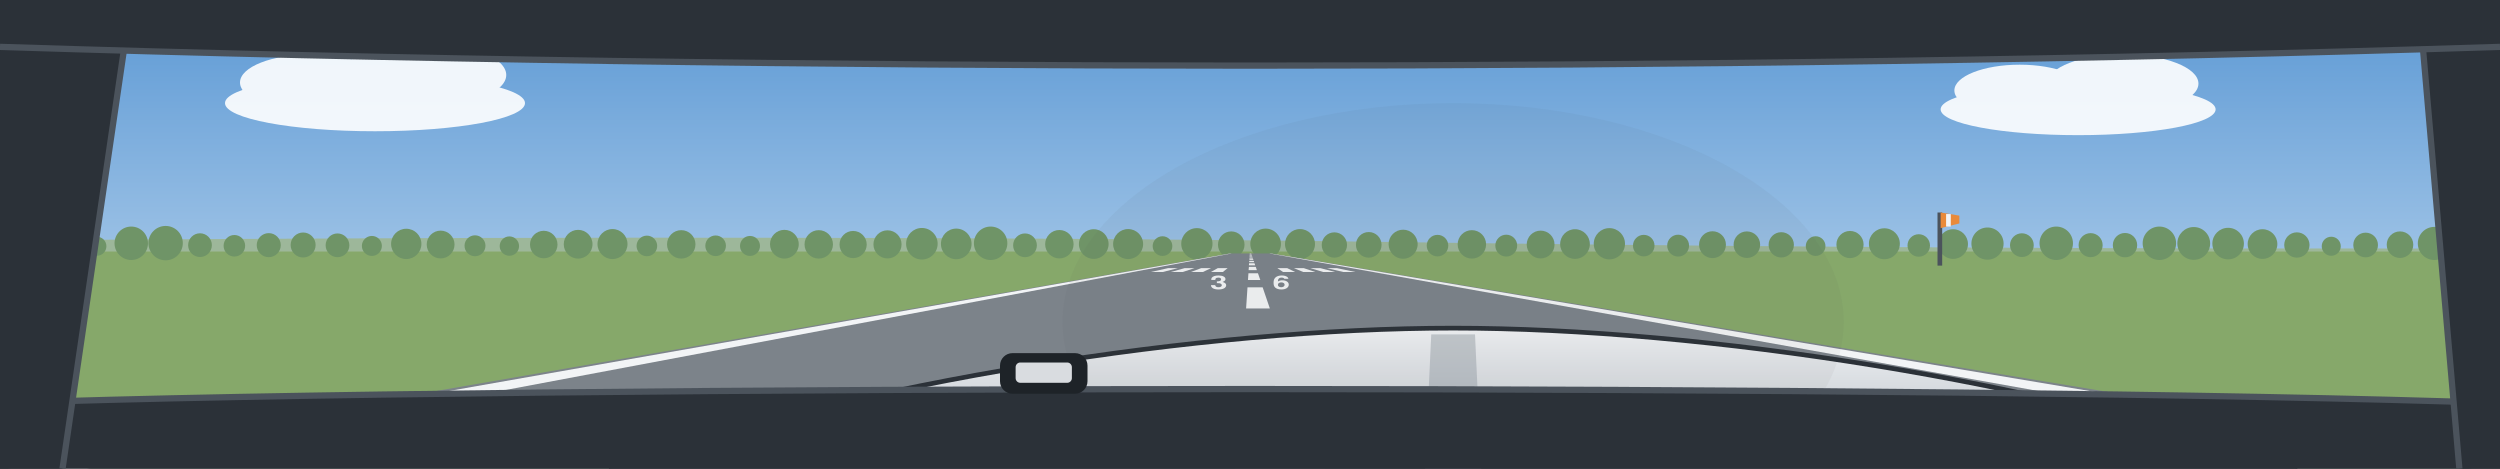
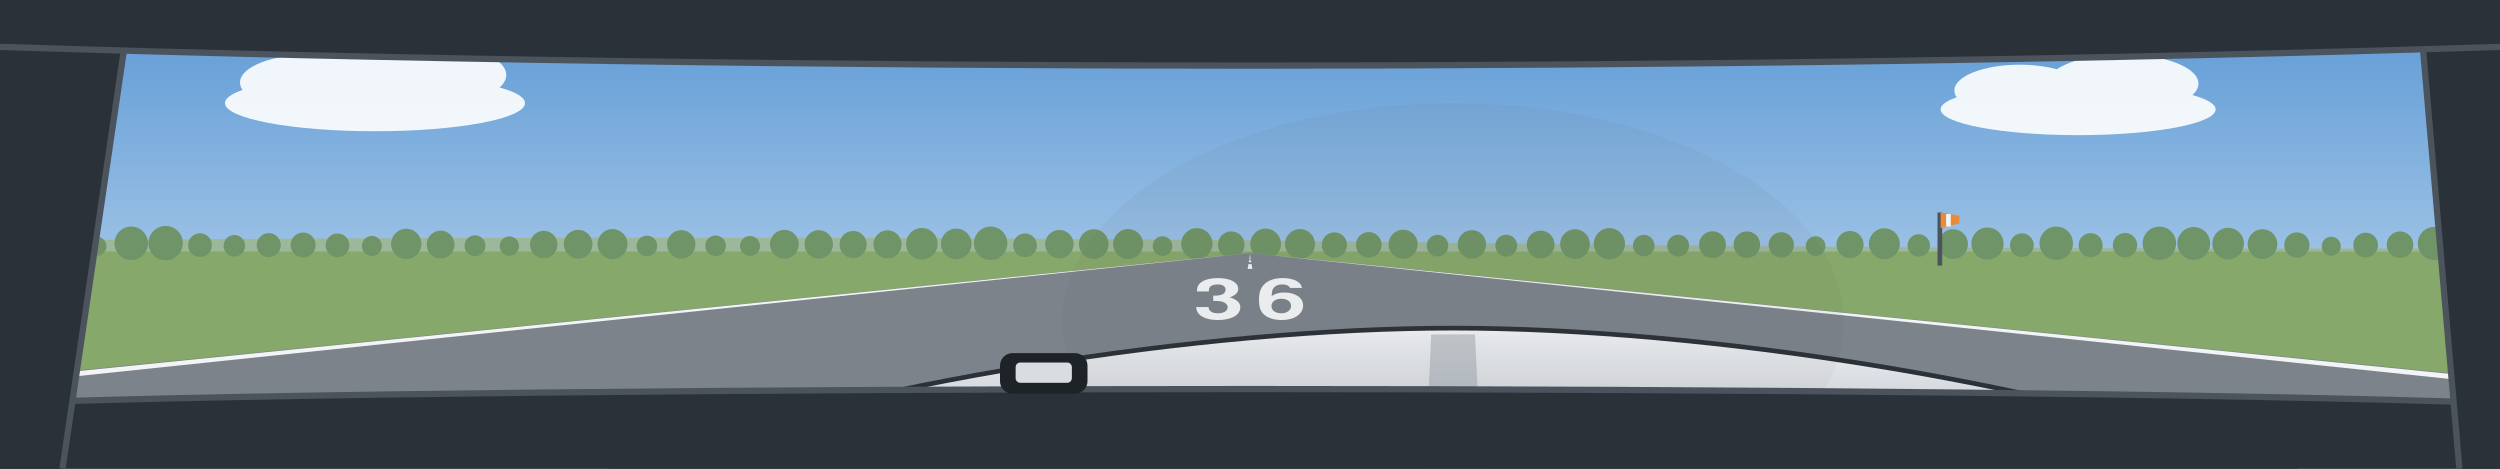
<svg xmlns="http://www.w3.org/2000/svg" viewBox="0 0 1600 300" preserveAspectRatio="xMidYMid slice">
  <defs>
    <linearGradient id="sky" x1="0" y1="0" x2="0" y2="1">
      <stop offset="0" stop-color="#5B98D4" />
      <stop offset="1" stop-color="#D2E4F4" />
    </linearGradient>
    <linearGradient id="cowl" x1="0" y1="0" x2="0" y2="1">
      <stop offset="0" stop-color="#F1F3F5" />
      <stop offset="1" stop-color="#B4BBC3" />
    </linearGradient>
  </defs>
  <rect width="1600" height="300" fill="url(#sky)" />
  <g transform="rotate(0 800 160)">
    <g transform="translate(240 66) scale(1.2)" fill="#FFFFFF" opacity="0.9">
      <ellipse cx="0" cy="0" rx="80" ry="15" />
      <ellipse cx="-34" cy="-11" rx="38" ry="15" />
      <ellipse cx="26" cy="-15" rx="44" ry="17" />
    </g>
    <g transform="translate(1330 70) scale(1.1)" fill="#FFFFFF" opacity="0.9">
      <ellipse cx="0" cy="0" rx="80" ry="15" />
      <ellipse cx="-34" cy="-11" rx="38" ry="15" />
      <ellipse cx="26" cy="-15" rx="44" ry="17" />
    </g>
    <rect x="-400" y="160" width="2400" height="700" fill="#86A86A" />
    <path d="M-400 158 Q400 148 900 155 T2000 157 V161 H-400 Z" fill="#9DB79A" />
    <g fill="#6F9467">
      <circle cx="-400" cy="157" r="7.5" />
      <circle cx="-378" cy="157.5" r="6.3" />
      <circle cx="-356" cy="156.2" r="9.6" />
      <circle cx="-334" cy="156.8" r="7.9" />
      <circle cx="-312" cy="157.1" r="7.4" />
      <circle cx="-290" cy="156.8" r="8" />
      <circle cx="-268" cy="156.1" r="9.8" />
      <circle cx="-246" cy="157.5" r="6.2" />
      <circle cx="-224" cy="157" r="7.4" />
      <circle cx="-202" cy="157.4" r="6.4" />
      <circle cx="-180" cy="156.8" r="7.9" />
      <circle cx="-158" cy="157.4" r="6.6" />
      <circle cx="-136" cy="156.4" r="8.9" />
      <circle cx="-114" cy="157" r="7.5" />
      <circle cx="-92" cy="157.5" r="6.3" />
      <circle cx="-70" cy="156.1" r="9.8" />
      <circle cx="-48" cy="156.4" r="9" />
      <circle cx="-26" cy="155.8" r="10.4" />
      <circle cx="-4" cy="156.6" r="8.6" />
      <circle cx="18" cy="157" r="7.5" />
      <circle cx="40" cy="156.7" r="8.2" />
      <circle cx="62" cy="157.6" r="6.1" />
      <circle cx="84" cy="155.7" r="10.7" />
      <circle cx="106" cy="155.6" r="11" />
      <circle cx="128" cy="156.9" r="7.6" />
      <circle cx="150" cy="157.3" r="6.9" />
      <circle cx="172" cy="156.9" r="7.7" />
      <circle cx="194" cy="156.8" r="8" />
      <circle cx="216" cy="157" r="7.6" />
      <circle cx="238" cy="157.4" r="6.4" />
      <circle cx="260" cy="156.1" r="9.7" />
      <circle cx="282" cy="156.5" r="8.9" />
      <circle cx="304" cy="157.3" r="6.7" />
      <circle cx="326" cy="157.5" r="6.2" />
      <circle cx="348" cy="156.5" r="8.8" />
      <circle cx="370" cy="156.3" r="9.2" />
      <circle cx="392" cy="156.2" r="9.6" />
      <circle cx="414" cy="157.4" r="6.6" />
      <circle cx="436" cy="156.4" r="9.1" />
      <circle cx="458" cy="157.3" r="6.6" />
      <circle cx="480" cy="157.4" r="6.4" />
      <circle cx="502" cy="156.3" r="9.2" />
      <circle cx="524" cy="156.4" r="9.1" />
      <circle cx="546" cy="156.5" r="8.7" />
      <circle cx="568" cy="156.4" r="9" />
      <circle cx="590" cy="156" r="10.1" />
      <circle cx="612" cy="156.1" r="9.8" />
      <circle cx="634" cy="155.7" r="10.7" />
      <circle cx="656" cy="157" r="7.6" />
      <circle cx="678" cy="156.3" r="9.1" />
      <circle cx="700" cy="156.2" r="9.5" />
      <circle cx="722" cy="156.2" r="9.6" />
      <circle cx="744" cy="157.5" r="6.3" />
      <circle cx="766" cy="156" r="10" />
      <circle cx="788" cy="156.6" r="8.5" />
      <circle cx="810" cy="156.1" r="9.8" />
      <circle cx="832" cy="156.2" r="9.6" />
      <circle cx="854" cy="156.8" r="8.1" />
      <circle cx="876" cy="156.7" r="8.2" />
      <circle cx="898" cy="156.3" r="9.3" />
      <circle cx="920" cy="157.2" r="6.9" />
      <circle cx="942" cy="156.4" r="9.1" />
      <circle cx="964" cy="157.2" r="7" />
      <circle cx="986" cy="156.5" r="8.9" />
      <circle cx="1008" cy="156.2" r="9.5" />
      <circle cx="1030" cy="156" r="10" />
      <circle cx="1052" cy="157.2" r="6.9" />
      <circle cx="1074" cy="157.2" r="7" />
      <circle cx="1096" cy="156.6" r="8.6" />
      <circle cx="1118" cy="156.6" r="8.5" />
      <circle cx="1140" cy="156.7" r="8.1" />
      <circle cx="1162" cy="157.5" r="6.3" />
      <circle cx="1184" cy="156.5" r="8.7" />
      <circle cx="1206" cy="156" r="9.9" />
      <circle cx="1228" cy="157.1" r="7.2" />
      <circle cx="1250" cy="156.2" r="9.5" />
      <circle cx="1272" cy="155.9" r="10.3" />
      <circle cx="1294" cy="156.9" r="7.6" />
      <circle cx="1316" cy="155.7" r="10.7" />
      <circle cx="1338" cy="156.9" r="7.7" />
      <circle cx="1360" cy="156.9" r="7.8" />
      <circle cx="1382" cy="155.7" r="10.7" />
      <circle cx="1404" cy="155.8" r="10.5" />
      <circle cx="1426" cy="155.9" r="10.1" />
      <circle cx="1448" cy="156.2" r="9.5" />
      <circle cx="1470" cy="156.8" r="8.1" />
      <circle cx="1492" cy="157.6" r="6.1" />
      <circle cx="1514" cy="156.8" r="7.9" />
      <circle cx="1536" cy="156.6" r="8.5" />
      <circle cx="1558" cy="155.8" r="10.6" />
      <circle cx="1580" cy="157.6" r="6" />
      <circle cx="1602" cy="156.1" r="9.7" />
      <circle cx="1624" cy="156" r="10" />
      <circle cx="1646" cy="155.6" r="10.9" />
      <circle cx="1668" cy="157.3" r="6.9" />
      <circle cx="1690" cy="156.8" r="8.1" />
      <circle cx="1712" cy="157.2" r="7" />
      <circle cx="1734" cy="157.1" r="7.1" />
      <circle cx="1756" cy="156.3" r="9.1" />
      <circle cx="1778" cy="157" r="7.4" />
      <circle cx="1800" cy="156.4" r="9" />
      <circle cx="1822" cy="155.9" r="10.1" />
      <circle cx="1844" cy="155.9" r="10.3" />
      <circle cx="1866" cy="157" r="7.4" />
      <circle cx="1888" cy="156.8" r="8.1" />
      <circle cx="1910" cy="156.3" r="9.3" />
      <circle cx="1932" cy="156.6" r="8.6" />
      <circle cx="1954" cy="155.8" r="10.5" />
      <circle cx="1976" cy="157.4" r="6.5" />
      <circle cx="1998" cy="156.2" r="9.4" />
    </g>
-     <path d="M-3010 820 L4790 820 L813.3 162.2 L787.3 162.2 Z" fill="#7C838A" />
-     <path d="M-2950 820 L-2710 820 L788.3 162.2 L787.5 162.2 Z" fill="#F2F4F6" />
-     <path d="M4490 820 L4730 820 L813.1 162.2 L812.3 162.2 Z" fill="#F2F4F6" />
-     <path d="M755 820 L1025 820 L820.5 220 L795.9 220 Z" fill="#F2F4F6" />
-     <path d="M797.5 197.4 L812.7 197.4 L808.1 183.9 L798.4 183.9 Z" fill="#F2F4F6" />
-     <path d="M798.7 179.2 L806.6 179.2 L805.1 174.9 L799 174.9 Z" fill="#F2F4F6" />
-     <path d="M799.1 172.9 L804.4 172.9 L803.7 170.8 L799.3 170.8 Z" fill="#F2F4F6" />
-     <path d="M799.3 169.8 L803.3 169.8 L802.9 168.5 L799.4 168.5 Z" fill="#F2F4F6" />
-     <path d="M799.5 167.8 L802.7 167.8 L802.4 167 L799.5 167 Z" fill="#F2F4F6" />
-     <path d="M799.6 166.5 L802.2 166.5 L802 165.9 L799.6 165.9 Z" fill="#F2F4F6" />
-     <path d="M799.6 165.6 L801.9 165.6 L801.8 165.2 L799.6 165.2 Z" fill="#F2F4F6" />
-     <path d="M799.7 164.9 L801.7 164.9 L801.6 164.6 L799.7 164.6 Z" fill="#F2F4F6" />
-     <path d="M799.7 164.4 L801.5 164.4 L801.4 164.1 L799.7 164.1 Z" fill="#F2F4F6" />
-     <path d="M799.7 163.9 L801.3 163.9 L801.3 163.7 L799.7 163.7 Z" fill="#F2F4F6" />
-     <path d="M799.8 163.6 L801.2 163.6 L801.2 163.4 L799.8 163.4 Z" fill="#F2F4F6" />
-     <path d="M799.8 163.3 L801.1 163.3 L801.1 163.1 L799.8 163.1 Z" fill="#F2F4F6" />
-     <path d="M799.8 163 L801 163 L801 162.9 L799.8 162.9 Z" fill="#F2F4F6" />
-     <path d="M799.8 162.8 L801 162.8 L800.9 162.7 L799.8 162.7 Z" fill="#F2F4F6" />
-     <path d="M799.8 162.6 L800.9 162.6 L800.9 162.5 L799.8 162.5 Z" fill="#F2F4F6" />
-     <path d="M799.8 162.5 L800.8 162.5 L800.8 162.4 L799.8 162.4 Z" fill="#F2F4F6" />
-     <path d="M799.8 162.3 L800.8 162.3 L800.8 162.2 L799.8 162.2 Z" fill="#F2F4F6" />
-     <path d="M782.6 174.1 L774.9 174.1 L779.4 171.6 L785.7 171.6 Z" fill="#F2F4F6" />
-     <path d="M769.8 174.1 L762.1 174.1 L768.8 171.6 L775.1 171.6 Z" fill="#F2F4F6" />
-     <path d="M756.9 174.1 L749.2 174.1 L758.2 171.6 L764.5 171.6 Z" fill="#F2F4F6" />
-     <path d="M744.1 174.1 L736.4 174.1 L747.6 171.6 L753.9 171.6 Z" fill="#F2F4F6" />
-     <path d="M821.2 174.1 L828.9 174.1 L823.8 171.6 L817.5 171.6 Z" fill="#F2F4F6" />
-     <path d="M834.1 174.1 L841.8 174.1 L834.4 171.6 L828.1 171.6 Z" fill="#F2F4F6" />
-     <path d="M846.9 174.1 L854.6 174.1 L845 171.6 L838.6 171.6 Z" fill="#F2F4F6" />
-     <path d="M859.8 174.1 L867.5 174.1 L855.6 171.6 L849.2 171.6 Z" fill="#F2F4F6" />
-     <g data-runway-designator="36" fill="#F2F4F6" font-family="Helvetica, Arial, sans-serif" font-size="20" font-weight="bold" text-anchor="middle">
-       <text transform="translate(780 185) scale(1 .6)">3</text>
-       <text transform="translate(820 185) scale(1 .6)">6</text>
+     <path d="M799 162.1 L801 162.1 L3800 462 L-2200 462 Z" fill="#7C838A" />
+     <path d="M799 162.1 L799 162.1 L-2060 462 L-2180 462 Z" fill="#F2F4F6" />
+     <path d="M801 162.1 L801 162.1 L3780 462 L3660 462 Z" fill="#F2F4F6" />
+     <path d="M799 169 L801 169 L801.5 172.1 L798.5 172.1 Z" fill="#F2F4F6" />
+     <path d="M799.3 166.6 L800.7 166.6 L800.8 167.8 L799.2 167.8 Z" fill="#F2F4F6" />
+     <path d="M799.5 165.4 L800.5 165.4 L800.6 166 L799.4 166 Z" fill="#F2F4F6" />
+     <path d="M799.6 164.7 L800.4 164.7 L800.5 165.1 L799.5 165.1 Z" fill="#F2F4F6" />
+     <path d="M799.7 164.3 L800.3 164.3 L800.4 164.5 L799.6 164.5 Z" fill="#F2F4F6" />
+     <path d="M799.7 163.9 L800.3 163.9 L800.3 164.1 L799.7 164.1 Z" fill="#F2F4F6" />
+     <path d="M799.8 163.7 L800.2 163.7 L800.3 163.8 L799.7 163.8 Z" fill="#F2F4F6" />
+     <path d="M799.8 163.5 L800.2 163.5 L800.2 163.6 L799.8 163.6 Z" fill="#F2F4F6" />
+     <path d="M799.8 163.4 L800.2 163.4 L800.2 163.4 L799.8 163.4 Z" fill="#F2F4F6" />
+     <path d="M799.8 163.2 L800.2 163.2 L800.2 163.3 L799.8 163.3 Z" fill="#F2F4F6" />
+     <path d="M799.8 163.1 L800.2 163.1 L800.2 163.2 L799.8 163.2 Z" fill="#F2F4F6" />
+     <path d="M799.8 163 L800.2 163 L800.2 163.1 L799.8 163.1 Z" fill="#F2F4F6" />
+     <path d="M799.9 163 L800.1 163 L800.1 163 L799.9 163 Z" fill="#F2F4F6" />
+     <path d="M799.9 162.9 L800.1 162.9 L800.1 162.9 L799.9 162.9 Z" fill="#F2F4F6" />
+     <path d="M799.9 162.8 L800.1 162.8 L800.1 162.9 L799.9 162.9 Z" fill="#F2F4F6" />
+     <path d="M799.9 162.8 L800.1 162.8 L800.1 162.8 L799.9 162.8 Z" fill="#F2F4F6" />
+     <path d="M799.9 162.8 L800.1 162.8 L800.1 162.8 L799.9 162.8 Z" fill="#F2F4F6" />
+     <path d="M799.9 162.7 L800.1 162.7 L800.1 162.7 L799.9 162.7 Z" fill="#F2F4F6" />
+     <path d="M799.9 162.7 L800.1 162.7 L800.1 162.7 L799.9 162.7 Z" fill="#F2F4F6" />
+     <path d="M799.9 162.6 L800.1 162.6 L800.1 162.7 L799.9 162.7 Z" fill="#F2F4F6" />
+     <path d="M799.9 162.6 L800.1 162.6 L800.1 162.6 L799.9 162.6 Z" fill="#F2F4F6" />
+     <path d="M799.9 162.6 L800.1 162.6 L800.1 162.6 L799.9 162.6 Z" fill="#F2F4F6" />
+     <path d="M799.9 162.6 L800.1 162.6 L800.1 162.6 L799.9 162.6 Z" fill="#F2F4F6" />
+     <path d="M799.9 162.5 L800.1 162.5 L800.1 162.6 L799.9 162.6 Z" fill="#F2F4F6" />
+     <path d="M799.9 162.5 L800.1 162.5 L800.1 162.5 L799.9 162.5 Z" fill="#F2F4F6" />
+     <path d="M799.9 162.5 L800.1 162.5 L800.1 162.5 L799.9 162.5 Z" fill="#F2F4F6" />
+     <path d="M799.9 162.5 L800.1 162.5 L800.1 162.5 L799.9 162.5 Z" fill="#F2F4F6" />
+     <path d="M799.9 162.5 L800.1 162.5 L800.1 162.5 L799.9 162.5 Z" fill="#F2F4F6" />
+     <path d="M799.9 162.5 L800.1 162.5 L800.1 162.5 L799.9 162.5 Z" fill="#F2F4F6" />
+     <path d="M799.9 162.4 L800.1 162.4 L800.1 162.4 L799.9 162.4 Z" fill="#F2F4F6" />
+     <path d="M799.9 162.4 L800.1 162.4 L800.1 162.4 L799.9 162.4 Z" fill="#F2F4F6" />
+     <path d="M799.9 162.4 L800.1 162.4 L800.1 162.4 L799.9 162.4 Z" fill="#F2F4F6" />
+     <g data-runway-designator="36" fill="#F2F4F6" font-family="Helvetica, Arial, sans-serif" font-size="58" font-weight="bold" text-anchor="middle">
+       <text transform="translate(780 204) scale(1 .62)">3</text>
+       <text transform="translate(820 204) scale(1 .62)">6</text>
    </g>
    <g>
      <rect x="1240" y="136" width="3" height="34" fill="#4B535C" />
      <path d="M1242 136 L1254 138 L1254 143 L1242 146 Z" fill="#E98A3A" />
      <path d="M1247 137 V145" stroke="#F2F4F6" stroke-width="3" />
    </g>
  </g>
  <path d="M390 300 C550 244 770 210 930 210 C1090 210 1310 244 1470 300 Z" fill="url(#cowl)" stroke="#2B3138" stroke-width="3" />
  <path d="M916 214 L944 214 L948 300 L912 300 Z" fill="#9AA1AA" opacity="0.5" />
  <ellipse cx="930" cy="206" rx="250" ry="140" fill="#3C434A" opacity="0.05" />
  <path d="M0 300 V258 C340 246 1260 246 1600 258 V300 Z" fill="#2B3138" />
  <path d="M0 258 C340 246 1260 246 1600 258" fill="none" stroke="#4B535C" stroke-width="4" />
  <rect x="640" y="226" width="56" height="26" rx="8" fill="#1E2328" />
  <rect x="650" y="232" width="36" height="13" rx="3" fill="#D9DCE0" />
  <path d="M0 0 H84 L40 300 H0 Z" fill="#2B3138" />
  <path d="M84 0 L40 300" stroke="#4B535C" stroke-width="4" />
  <path d="M1600 0 H1548 L1574 300 H1600 Z" fill="#2B3138" />
  <path d="M1548 0 L1574 300" stroke="#4B535C" stroke-width="4" />
  <path d="M0 0 H1600 V30 C1100 46 500 46 0 30 Z" fill="#2B3138" />
  <path d="M0 30 C500 46 1100 46 1600 30" fill="none" stroke="#4B535C" stroke-width="4" />
</svg>
